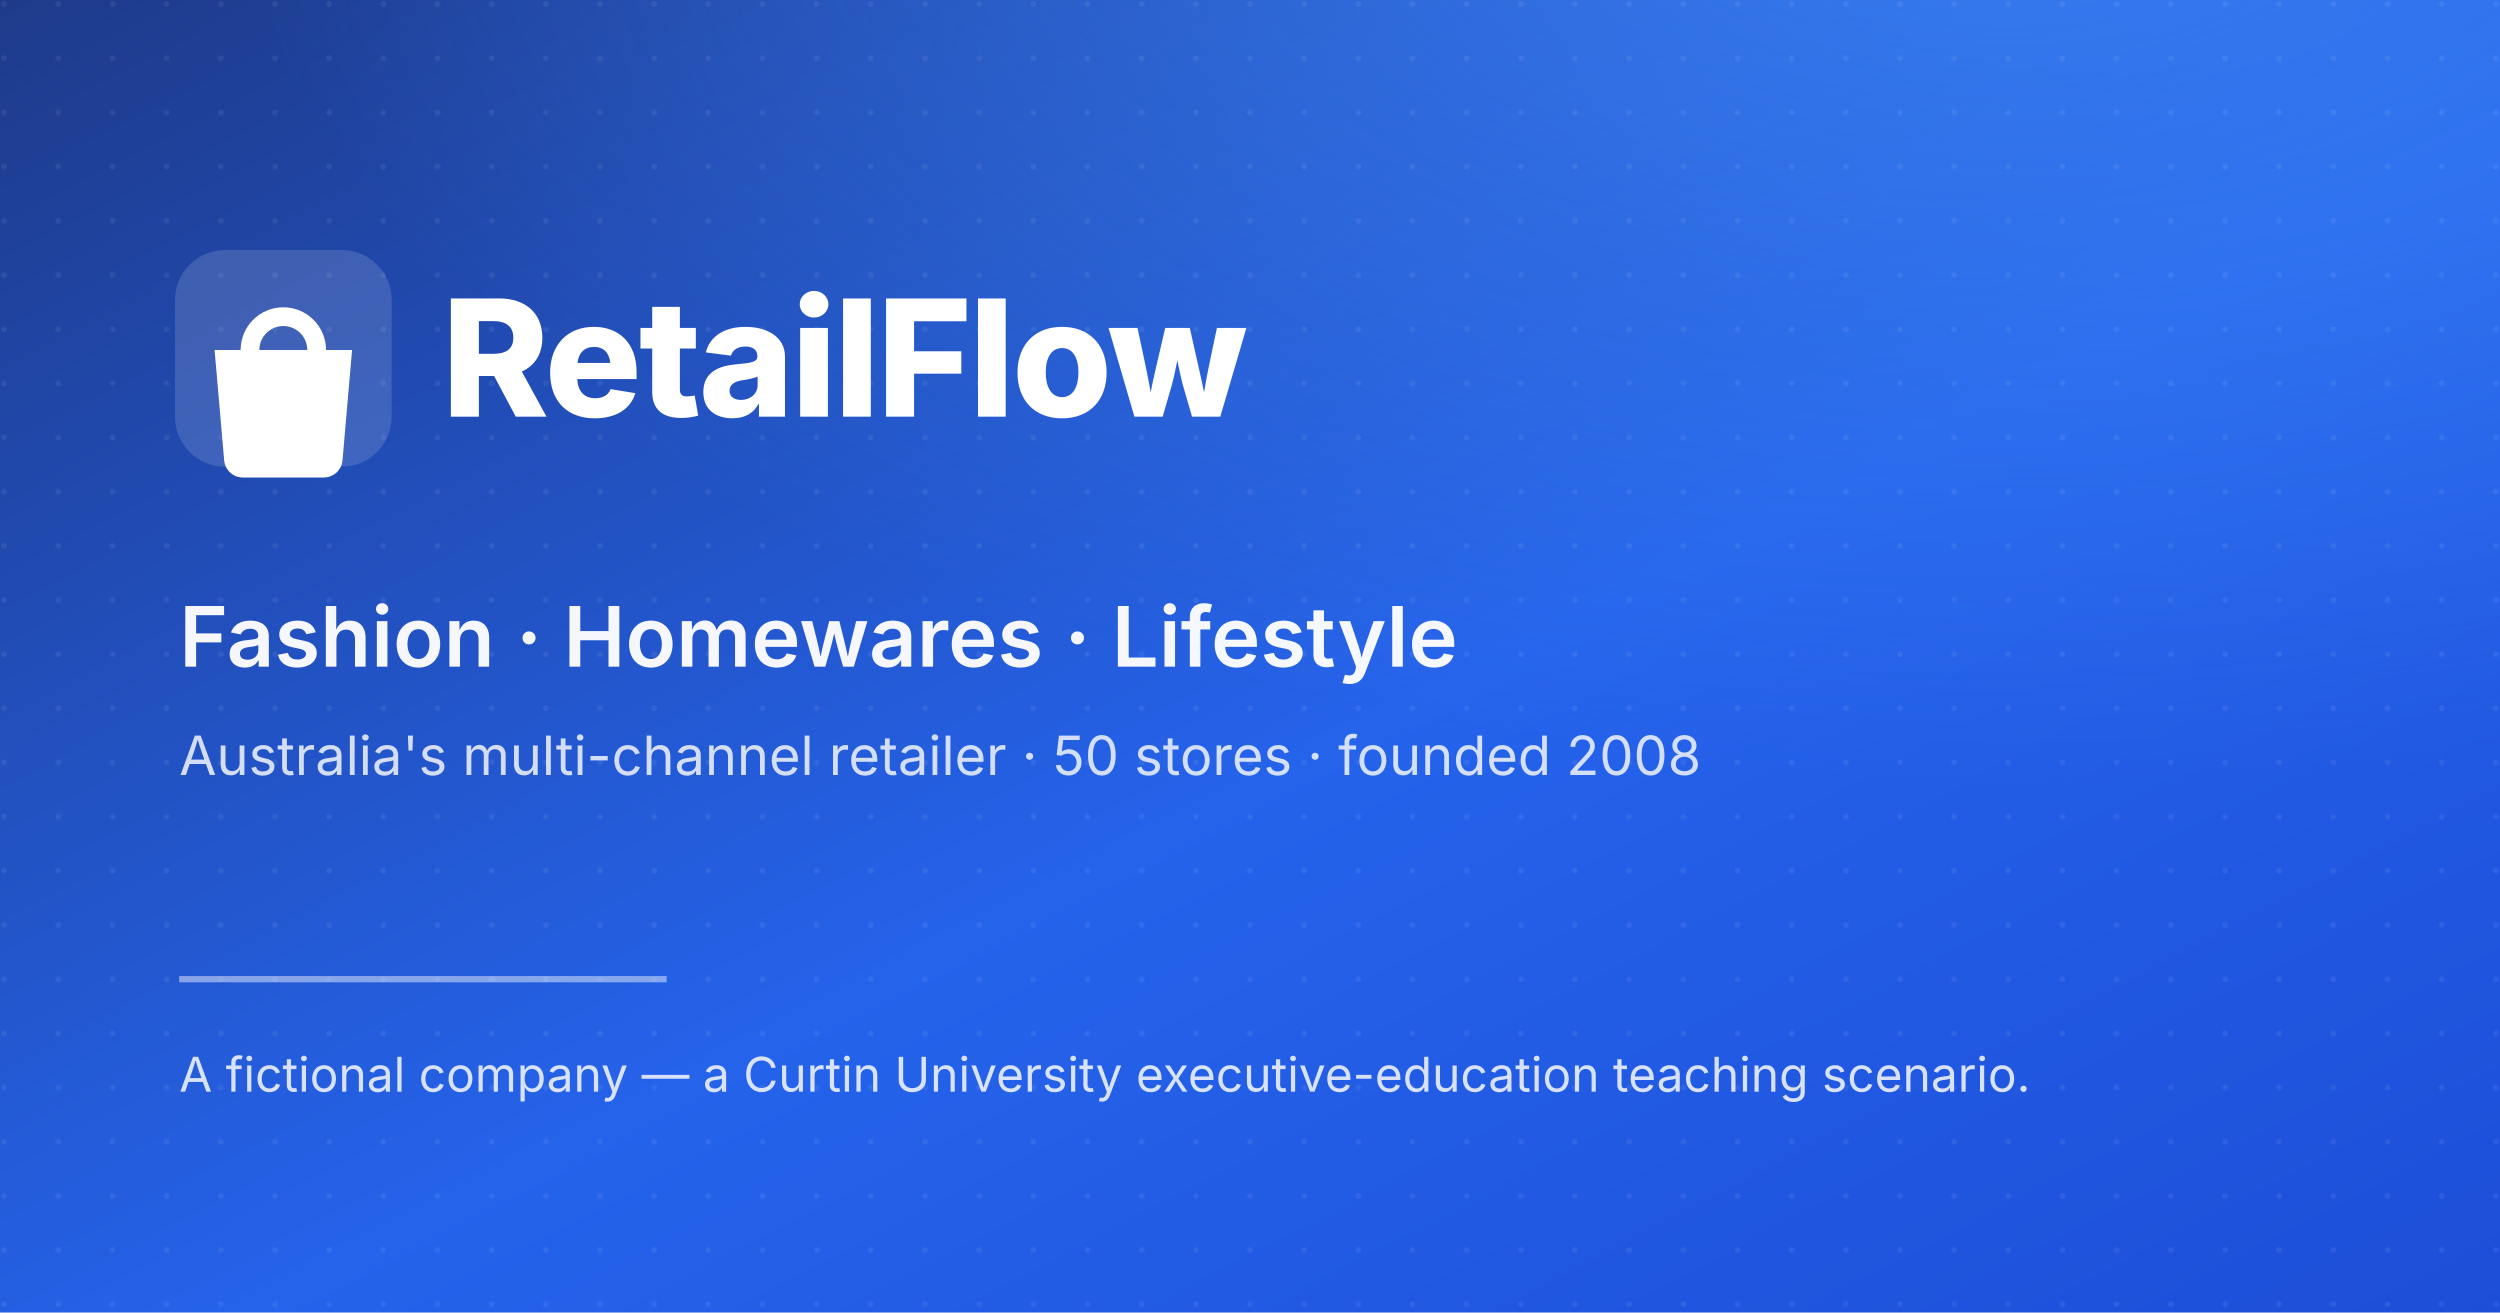
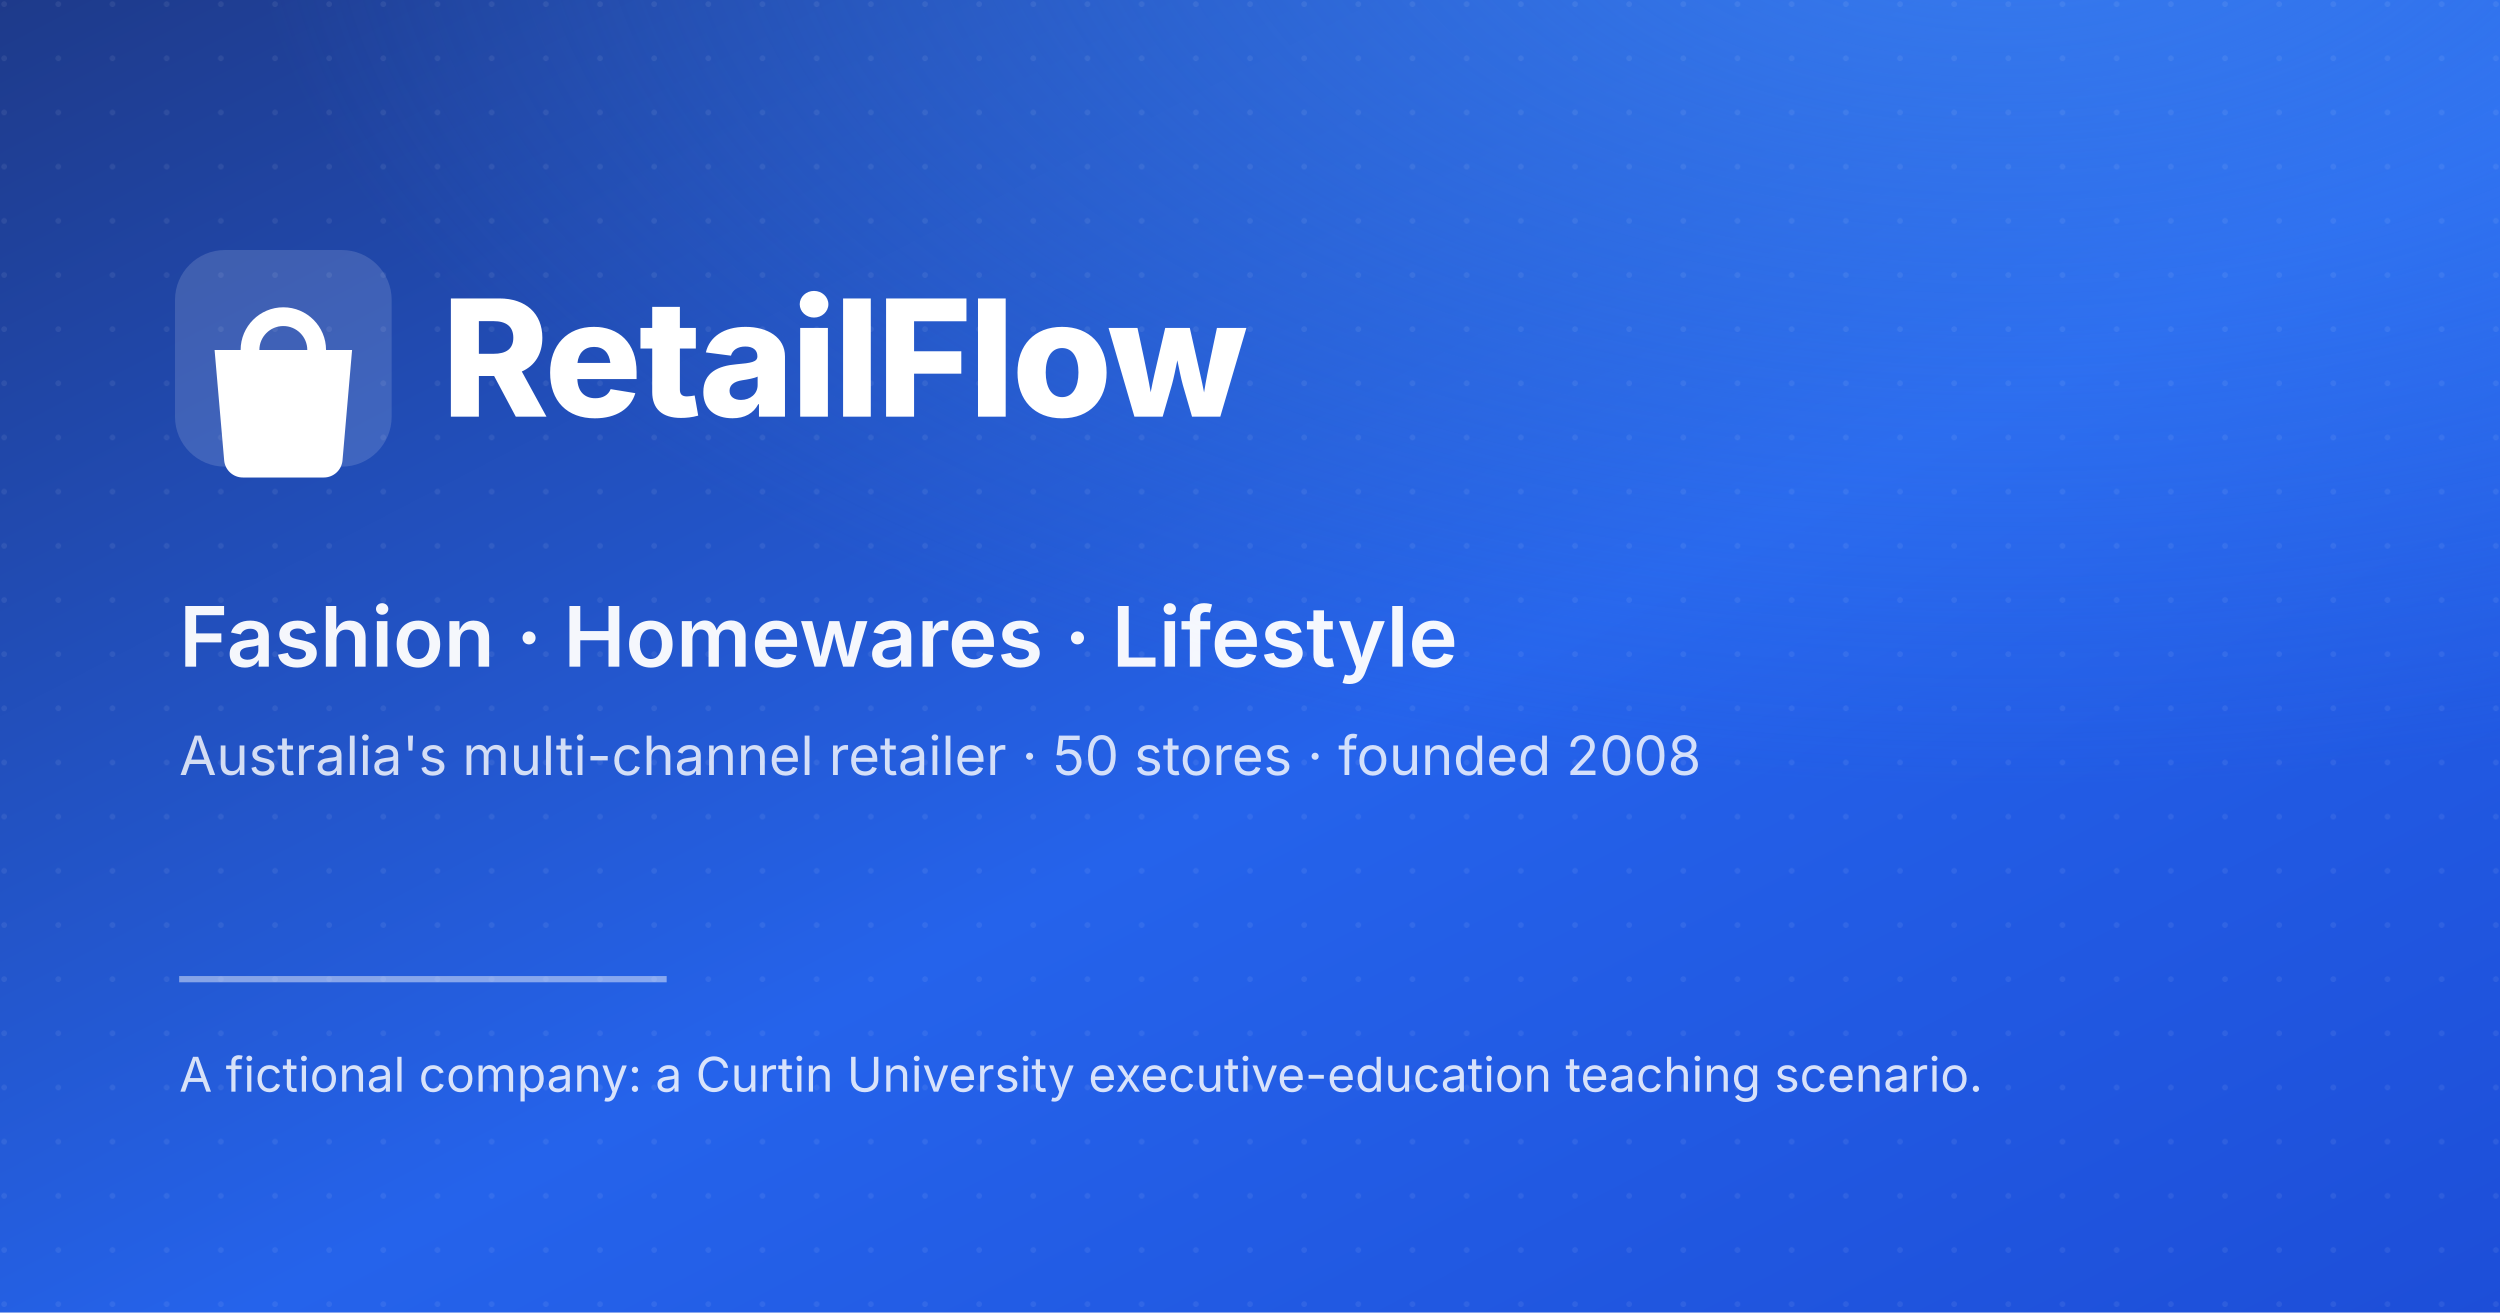
<svg xmlns="http://www.w3.org/2000/svg" width="1200" height="630" viewBox="0 0 1200 630" font-family="Inter, -apple-system, 'Segoe UI', Roboto, sans-serif">
  <defs>
    <linearGradient id="bg" x1="0" y1="0" x2="1" y2="1">
      <stop offset="0" stop-color="#1e3a8a" />
      <stop offset="0.55" stop-color="#2563eb" />
      <stop offset="1" stop-color="#1d4ed8" />
    </linearGradient>
    <radialGradient id="glow" cx="0.8" cy="-0.1" r="0.7">
      <stop offset="0" stop-color="#3b82f6" stop-opacity="0.85" />
      <stop offset="1" stop-color="#3b82f6" stop-opacity="0" />
    </radialGradient>
    <pattern id="dots" width="26" height="26" patternUnits="userSpaceOnUse">
      <circle cx="2" cy="2" r="1.4" fill="#ffffff" opacity="0.07" />
    </pattern>
  </defs>
  <rect width="1200" height="630" fill="url(#bg)" />
  <rect width="1200" height="630" fill="url(#glow)" />
  <rect width="1200" height="630" fill="url(#dots)" />
  <rect x="84" y="120" width="104" height="104" rx="24" fill="#ffffff" opacity="0.14" />
  <path d="M120 168 a16 16 0 0 1 32 0" fill="none" stroke="#ffffff" stroke-width="9" stroke-linecap="round" />
  <path d="M103 168 h66 l-4.6 53 a9 9 0 0 1 -9 8.2 H116.6 a9 9 0 0 1 -9 -8.2 Z" fill="#ffffff" />
  <text x="212" y="200" font-size="78" font-weight="800" fill="#ffffff" letter-spacing="-1.5">RetailFlow</text>
  <text x="86" y="320" font-size="40" fill="#ffffff" opacity="0.95" font-weight="600">Fashion · Homewares · Lifestyle</text>
  <text x="86" y="372" font-size="26" fill="#ffffff" opacity="0.8">Australia's multi-channel retailer · 50 stores · founded 2008</text>
  <line x1="86" y1="470" x2="320" y2="470" stroke="#ffffff" stroke-width="3" opacity="0.45" />
-   <text x="86" y="524" font-size="23" fill="#ffffff" opacity="0.82">A fictional company — a Curtin University executive-education teaching scenario.</text>
+   <text x="86" y="524" font-size="23" fill="#ffffff" opacity="0.82">A fictional company: a Curtin University executive-education teaching scenario.</text>
</svg>
